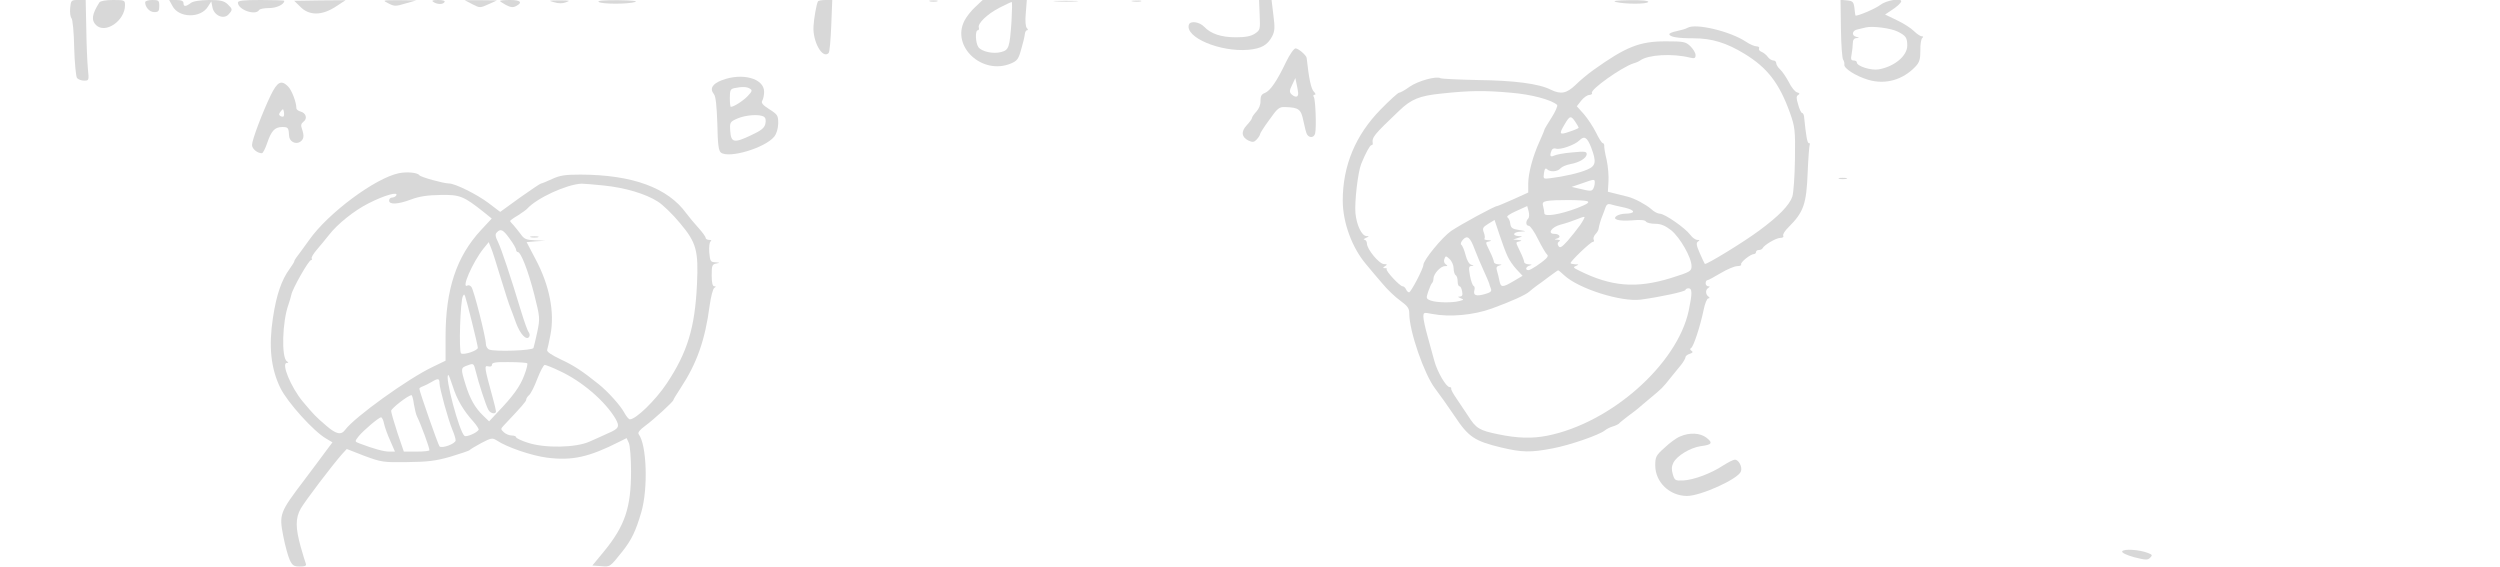
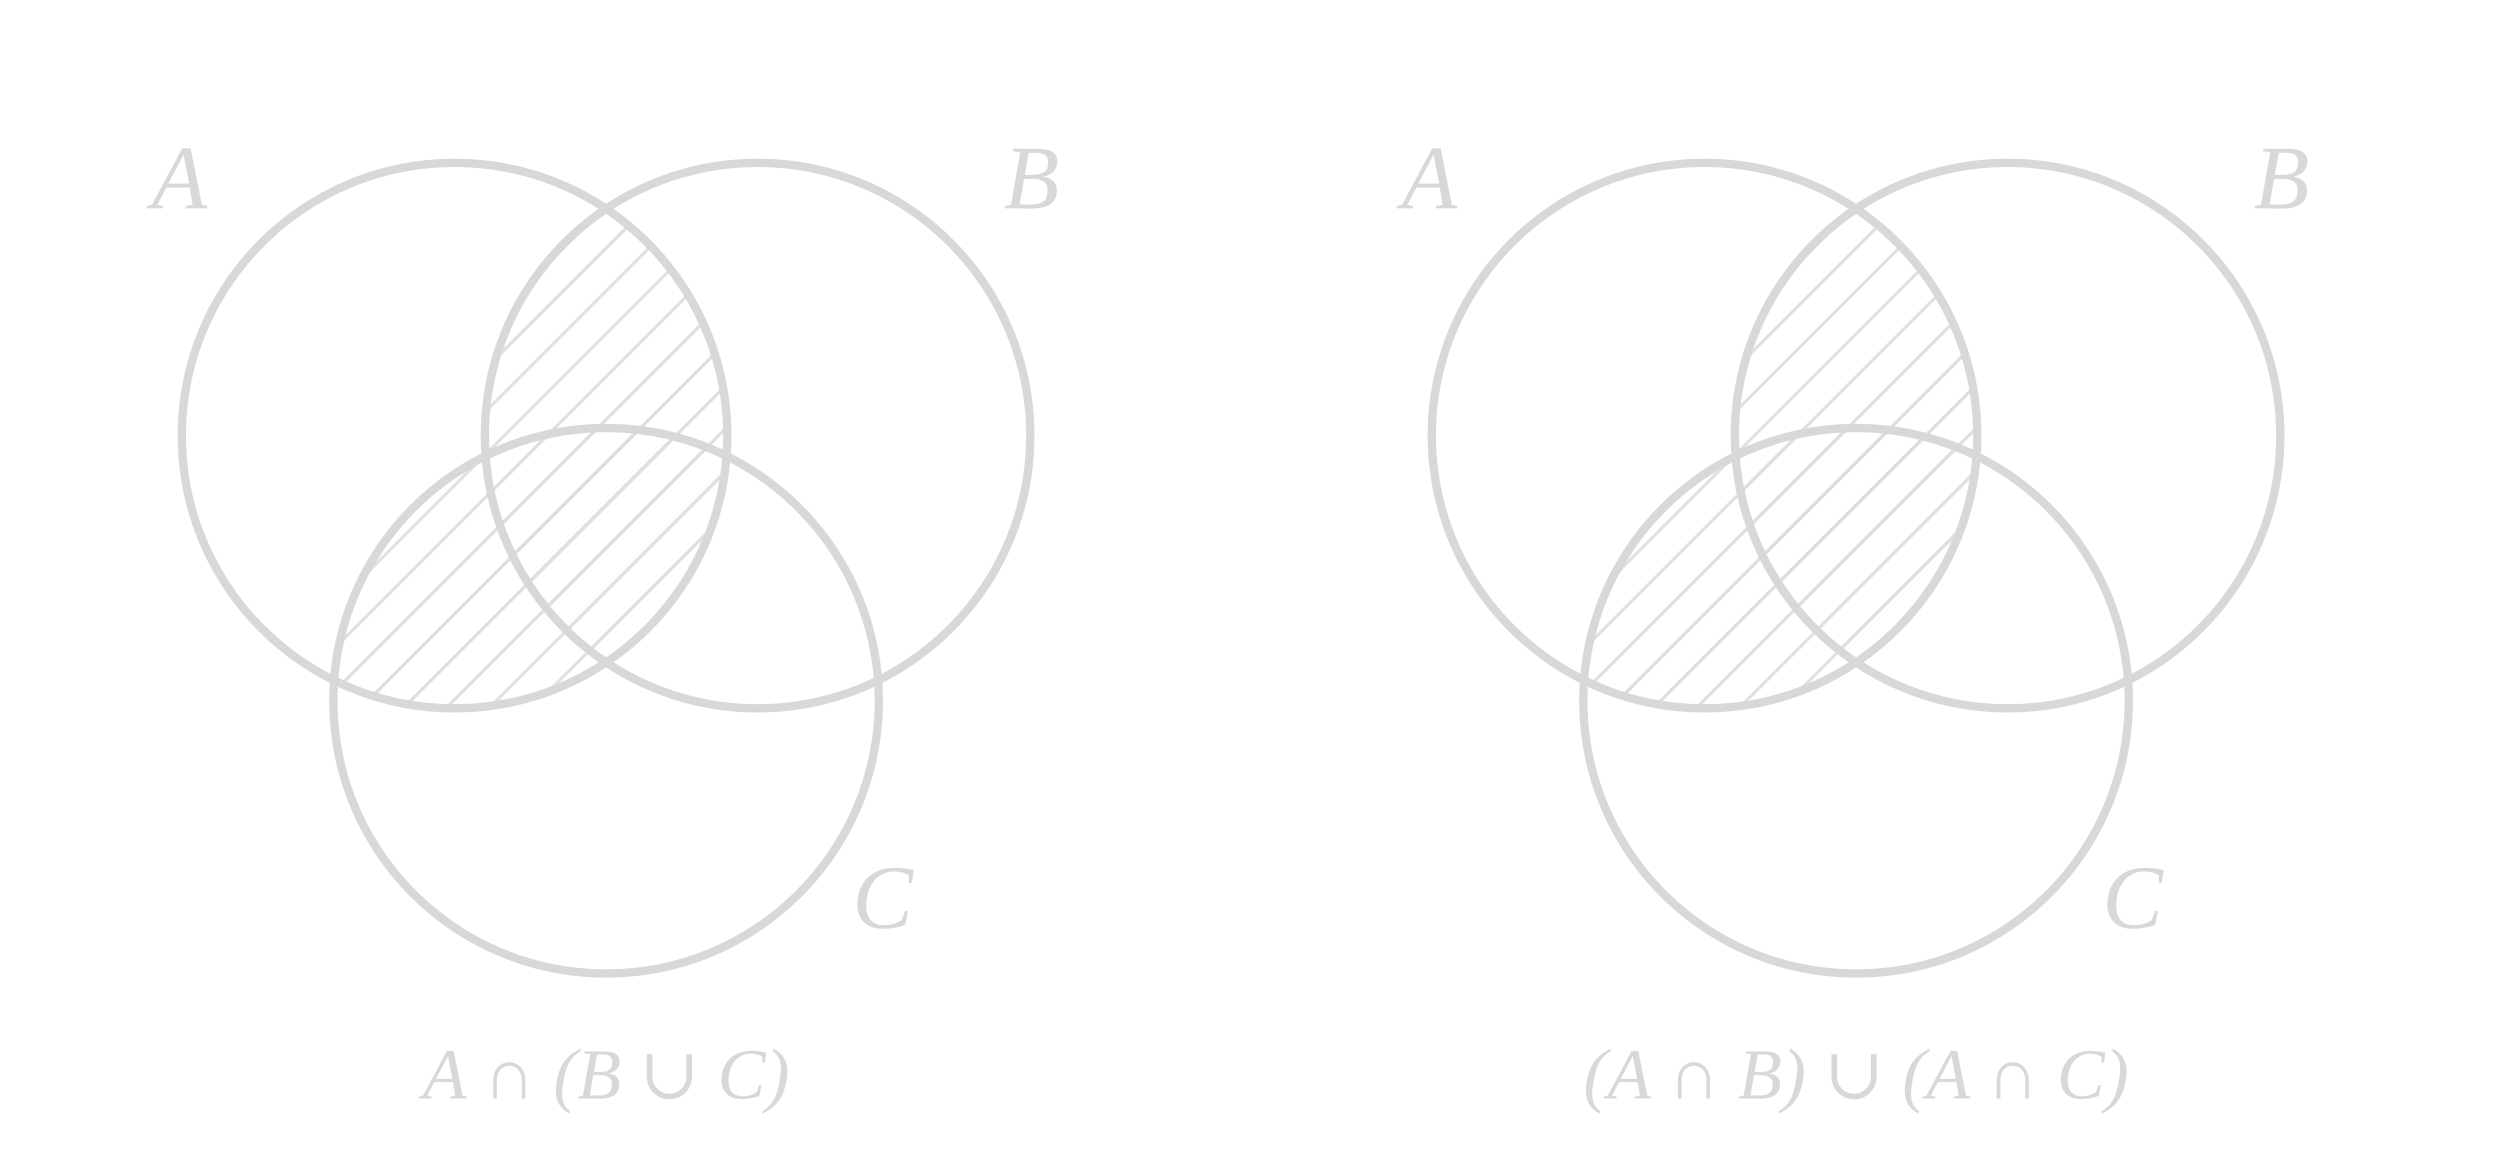
- <svg xmlns="http://www.w3.org/2000/svg" version="1.0" width="1240pt" height="281pt" viewBox="0 0 1240 281" preserveAspectRatio="xMidYMid meet">
-   <style>path{fill:#d8d8d8}@media(prefers-color-scheme:light){path{fill:#1a1a1a}}</style>
-   <g transform="translate(0,281) scale(0.1,-0.1)" class="ink" stroke="none">
-     <path d="M348 2770 c-2 -22 1 -45 7 -51 5 -5 12 -71 13 -147 2 -75 9 -143 14 -149 6 -7 22 -13 35 -13 24 0 25 1 19 58 -3 31 -7 121 -8 199 l-3 143 -36 0 c-36 0 -37 -1 -41 -40z" />
-     <path d="M493 2798 c-37 -58 -41 -88 -17 -112 46 -46 144 21 144 98 0 25 -2 26 -59 26 -37 0 -63 -5 -68 -12z" />
-     <path d="M720 2799 c0 -25 22 -49 45 -49 21 0 25 5 25 30 0 28 -3 30 -35 30 -19 0 -35 -5 -35 -11z" />
-     <path d="M855 2781 c31 -61 141 -63 177 -3 l16 25 6 -31 c9 -40 56 -60 80 -33 21 23 20 26 -6 51 -18 16 -35 20 -92 20 -47 -1 -78 -6 -90 -15 -25 -19 -36 -19 -36 0 0 10 -11 15 -35 15 l-36 0 16 -29z" />
-     <path d="M1180 2797 c0 -35 87 -66 105 -37 3 6 26 10 50 10 37 0 75 18 75 36 0 2 -52 4 -115 4 -90 0 -115 -3 -115 -13z" />
-     <path d="M1490 2776 c43 -44 107 -44 175 1 l49 32 -127 -1 -128 -2 31 -30z" />
-     <path d="M1927 2793 c29 -15 36 -15 85 0 l53 15 -85 1 c-84 0 -85 0 -53 -16z" />
-     <path d="M2150 2800 c20 -13 47 -13 55 0 4 6 -9 10 -32 10 -28 0 -34 -3 -23 -10z" />
-     <path d="M2343 2789 c37 -19 38 -19 80 0 l42 19 -80 1 -80 0 38 -20z" />
-     <path d="M2480 2805 c0 -2 14 -11 30 -20 23 -12 35 -13 50 -5 34 18 22 30 -30 30 -27 0 -50 -2 -50 -5z" />
-     <path d="M2748 2799 c22 -7 43 -7 60 0 23 8 17 9 -33 9 -55 0 -57 -1 -27 -9z" />
-     <path d="M2970 2800 c18 -11 144 -11 180 0 16 5 -15 8 -85 9 -74 0 -105 -2 -95 -9z" />
-     <path d="M4057 2803 c-7 -12 -20 -84 -22 -123 -5 -76 45 -165 75 -133 5 4 10 65 13 136 l5 127 -33 0 c-19 0 -36 -3 -38 -7z" />
-     <path d="M4613 2803 c9 -2 25 -2 35 0 9 3 1 5 -18 5 -19 0 -27 -2 -17 -5z" />
-     <path d="M4838 2776 c-21 -19 -45 -50 -54 -68 -67 -129 88 -272 230 -213 31 13 38 22 51 70 9 30 17 63 18 75 1 11 6 20 11 20 6 0 6 4 -1 11 -6 6 -9 35 -5 75 l5 64 -110 0 -109 0 -36 -34z m179 -73 c-9 -129 -13 -141 -51 -151 -39 -11 -97 2 -113 24 -15 21 -17 84 -3 84 5 0 7 6 5 13 -7 20 40 66 101 98 31 16 59 29 62 29 3 0 2 -44 -1 -97z" />
-     <path d="M5238 2803 c29 -2 74 -2 100 0 26 2 2 3 -53 3 -55 0 -76 -1 -47 -3z" />
-     <path d="M5618 2803 c12 -2 30 -2 40 0 9 3 -1 5 -23 4 -22 0 -30 -2 -17 -4z" />
-     <path d="M6248 2736 c3 -72 3 -75 -24 -93 -20 -13 -47 -18 -94 -18 -72 0 -124 17 -157 52 -24 25 -69 31 -76 11 -21 -63 155 -137 295 -125 64 6 95 23 118 67 13 25 14 44 6 105 l-9 75 -31 0 -31 0 3 -74z" />
-     <path d="M8015 2800 c45 -11 153 -11 160 0 4 6 -29 10 -92 9 -67 -1 -88 -4 -68 -9z" />
-     <path d="M9131 2668 c1 -79 6 -148 11 -154 5 -7 7 -18 6 -24 -4 -19 58 -58 119 -76 85 -25 171 0 233 65 21 22 25 37 25 81 -1 30 4 58 10 62 6 5 5 8 -3 8 -7 0 -25 12 -39 26 -15 15 -53 39 -85 54 l-58 28 27 18 c32 20 53 40 53 48 0 17 -75 4 -103 -18 -26 -20 -117 -58 -124 -53 -1 1 -3 18 -5 37 -4 31 -8 35 -37 38 l-32 3 2 -143z m282 -15 c40 -20 47 -30 47 -69 0 -51 -63 -104 -141 -118 -38 -7 -109 16 -109 34 0 6 -7 10 -16 10 -13 0 -15 7 -10 31 3 17 6 42 6 55 0 16 6 24 18 25 16 1 16 2 0 6 -26 6 -22 32 5 37 12 3 31 7 42 10 34 8 125 -4 158 -21z" />
-     <path d="M8370 2672 c-8 -5 -32 -12 -52 -16 -21 -4 -38 -11 -38 -15 0 -14 40 -21 121 -21 89 0 162 -22 252 -77 113 -69 172 -145 225 -292 25 -71 27 -86 25 -228 -1 -85 -7 -169 -13 -188 -14 -42 -67 -97 -165 -169 -75 -56 -263 -171 -269 -165 -2 2 -13 26 -25 53 -17 39 -19 51 -9 58 10 6 9 8 -3 8 -9 0 -25 11 -35 25 -25 34 -127 105 -151 105 -10 0 -30 10 -43 23 -27 23 -81 52 -115 61 -11 3 -38 9 -60 15 l-40 10 3 50 c2 27 -2 75 -9 108 -8 32 -13 64 -12 71 0 6 -3 12 -7 12 -5 0 -20 24 -34 53 -14 28 -41 69 -60 91 l-35 39 22 28 c12 15 30 28 40 28 10 1 16 5 13 10 -10 16 149 129 207 147 12 3 27 10 32 14 40 29 160 36 248 14 22 -5 27 -3 27 13 0 11 -12 30 -26 44 -23 22 -34 24 -122 24 -130 0 -197 -27 -357 -141 -27 -19 -68 -53 -90 -75 -45 -43 -73 -48 -123 -24 -58 30 -183 46 -362 48 -96 2 -180 6 -185 9 -20 12 -111 -13 -153 -42 -23 -17 -47 -30 -53 -30 -5 0 -46 -37 -90 -82 -126 -128 -189 -280 -189 -453 0 -108 46 -234 116 -316 21 -26 58 -69 82 -97 23 -28 62 -65 87 -83 37 -27 45 -38 45 -64 0 -88 74 -301 128 -372 20 -26 64 -88 97 -137 69 -104 99 -124 233 -156 101 -24 144 -25 253 -4 86 16 232 67 259 89 8 7 26 16 40 20 14 4 27 11 30 14 3 4 23 20 45 37 22 16 45 34 51 39 6 6 33 28 59 50 58 48 62 52 100 100 17 20 40 50 53 65 12 15 22 33 22 38 0 6 10 14 21 17 15 5 18 9 9 15 -8 5 -9 10 -2 14 12 7 45 107 62 189 6 31 17 57 23 57 8 0 8 3 2 8 -16 11 -17 34 -3 43 10 7 10 9 1 9 -7 0 -13 7 -13 15 0 8 4 15 8 15 5 0 34 16 66 35 32 19 69 35 83 35 13 0 22 4 19 8 -6 10 47 52 64 52 5 0 10 5 10 10 0 6 6 10 14 10 8 0 16 4 18 8 7 16 67 52 88 52 12 0 18 4 15 11 -4 5 8 25 27 43 74 74 88 114 94 270 3 72 8 134 10 138 3 5 1 8 -4 8 -8 0 -14 34 -24 133 -1 9 -6 17 -10 17 -4 0 -13 18 -19 41 -10 32 -10 42 0 48 9 6 8 9 -6 13 -10 3 -28 25 -40 50 -13 24 -32 53 -43 63 -11 10 -20 24 -20 32 0 7 -6 13 -14 13 -8 0 -21 8 -28 18 -7 10 -21 21 -31 25 -10 4 -15 11 -12 17 3 5 -2 10 -12 10 -10 0 -34 10 -53 23 -78 52 -250 93 -290 69z m-875 -322 c99 -8 198 -34 228 -60 5 -4 -8 -33 -27 -63 -20 -31 -36 -58 -36 -61 0 -3 -11 -29 -24 -58 -33 -72 -56 -157 -56 -210 l0 -43 -75 -34 c-41 -18 -76 -33 -79 -33 -11 1 -182 -92 -229 -124 -44 -31 -137 -144 -137 -168 0 -18 -62 -136 -71 -136 -5 0 -12 7 -15 15 -4 8 -11 15 -17 15 -14 0 -86 78 -79 85 3 3 -1 5 -9 5 -11 0 -11 2 1 10 12 8 11 10 -5 10 -24 0 -85 74 -85 102 0 10 -6 18 -12 19 -7 0 -4 4 7 9 17 7 17 9 3 9 -24 1 -49 54 -55 113 -5 55 12 205 29 246 21 52 43 92 50 92 5 0 7 3 7 8 -5 31 3 41 130 162 60 58 101 75 211 86 139 15 213 16 345 4z m319 -145 c9 -13 16 -26 16 -29 0 -2 -20 -11 -45 -19 -51 -18 -54 -13 -24 37 25 43 31 44 53 11z m78 -126 c27 -71 24 -92 -19 -110 -38 -17 -117 -35 -184 -43 -34 -4 -35 -4 -31 25 3 22 8 27 15 20 16 -16 52 -13 67 4 7 8 28 17 49 21 45 8 81 30 81 50 0 13 -11 14 -72 8 -40 -3 -81 -11 -90 -16 -19 -9 -23 -1 -12 26 3 8 12 12 21 9 20 -8 94 18 116 40 25 25 39 17 59 -34z m18 -176 c0 -10 -4 -23 -8 -30 -8 -12 -14 -12 -72 2 l-35 8 50 17 c65 23 65 23 65 3z m-37 -91 c13 -6 0 -14 -50 -34 -85 -32 -163 -45 -163 -26 0 7 -3 23 -6 35 -5 17 -1 22 18 26 38 7 182 6 201 -1z m186 -32 c54 -13 55 -29 1 -30 -14 0 -32 -5 -40 -10 -27 -18 7 -28 75 -23 40 4 65 2 69 -6 4 -6 24 -11 46 -11 28 0 49 -9 79 -32 44 -36 101 -135 101 -178 0 -25 -6 -29 -102 -59 -172 -53 -296 -43 -456 37 -29 14 -31 17 -15 23 16 7 15 8 -4 8 -13 1 -23 3 -23 6 0 10 99 105 110 105 6 0 8 5 5 11 -4 5 0 18 8 27 9 9 16 22 16 27 2 15 11 47 21 70 4 11 11 28 14 38 4 12 12 17 23 14 10 -3 42 -11 72 -17z m-479 -54 c-14 -14 -12 -36 3 -36 7 0 28 -30 46 -67 19 -38 39 -71 44 -75 6 -4 5 -11 -4 -20 -24 -23 -77 -58 -88 -58 -18 0 -13 18 7 23 13 4 11 5 -5 6 -13 0 -23 6 -23 11 0 6 -9 30 -20 52 -24 50 -24 46 -2 51 12 3 10 5 -8 7 l-25 2 25 8 c24 8 24 8 3 9 -36 2 -27 21 10 22 30 2 30 2 -8 8 -33 5 -41 10 -44 31 -1 14 -8 28 -14 32 -7 4 11 17 43 31 l55 25 7 -26 c4 -15 3 -31 -2 -36z m257 -33 c-15 -21 -43 -56 -62 -78 -29 -32 -38 -37 -45 -25 -6 9 -5 17 3 22 8 5 5 8 -8 9 -17 1 -17 2 -2 6 22 6 12 23 -13 23 -37 0 -15 34 31 46 24 6 60 18 79 26 19 8 37 14 39 12 2 -2 -8 -21 -22 -41z m-360 -153 c8 -19 29 -49 45 -66 l30 -32 -44 -26 c-56 -33 -64 -33 -71 2 -3 15 -8 37 -12 49 -5 16 -2 22 12 26 15 4 14 5 -4 6 -13 0 -23 6 -23 11 0 6 -9 30 -20 52 -24 50 -24 46 -2 51 12 3 10 5 -7 6 -13 0 -22 4 -18 7 3 3 2 17 -3 30 -8 21 -6 27 22 44 l31 19 24 -72 c13 -40 31 -88 40 -107z m-162 32 c10 -26 29 -72 43 -102 14 -30 26 -59 28 -65 1 -5 5 -18 9 -27 5 -13 -2 -19 -31 -27 -43 -12 -58 -6 -51 20 3 10 1 19 -4 21 -5 2 -13 24 -18 51 -7 40 -6 47 8 48 13 1 13 2 -2 6 -10 3 -21 21 -28 49 -6 24 -16 47 -21 50 -5 3 -2 14 8 25 22 24 36 13 59 -49z m-105 -93 c0 -15 5 -31 10 -34 6 -3 10 -17 10 -31 0 -13 4 -24 9 -24 5 0 11 -11 13 -25 4 -18 1 -25 -11 -26 -12 0 -11 -2 3 -8 18 -7 18 -8 -5 -14 -36 -10 -114 -8 -142 2 -24 9 -24 12 -13 45 7 20 15 39 19 42 4 4 7 14 7 23 1 23 35 61 57 61 14 0 15 2 4 9 -8 5 -11 16 -7 26 6 17 8 17 26 0 11 -10 20 -31 20 -46z m548 -34 c71 -67 284 -134 381 -121 96 13 221 40 221 48 0 4 7 8 15 8 19 0 19 -25 1 -111 -57 -266 -386 -557 -701 -620 -75 -15 -148 -13 -244 7 -93 19 -110 29 -149 91 -17 26 -44 66 -59 88 -15 22 -27 43 -25 48 1 4 -2 7 -8 7 -17 0 -61 75 -76 131 -8 30 -24 86 -34 124 -11 39 -20 81 -20 93 0 23 2 23 43 15 87 -17 207 -6 297 27 94 34 169 68 186 84 7 6 22 19 35 28 13 9 42 30 64 47 22 16 41 30 43 30 2 1 15 -10 30 -24z" />
-     <path d="M6379 2503 c-45 -95 -79 -144 -105 -154 -17 -6 -22 -16 -22 -39 1 -18 -7 -39 -20 -53 -12 -13 -22 -27 -22 -32 0 -5 -12 -21 -26 -36 -30 -32 -26 -60 10 -77 20 -9 27 -7 40 7 9 10 16 21 16 26 0 4 20 36 46 71 40 57 49 64 77 63 69 -2 80 -10 92 -69 6 -30 14 -61 18 -67 12 -19 35 -16 40 5 7 27 2 166 -6 180 -5 7 -3 12 3 12 7 0 6 6 -3 15 -14 13 -25 66 -36 168 -2 13 -41 47 -55 47 -8 0 -29 -30 -47 -67z m60 -155 c1 -21 -14 -23 -33 -6 -11 11 -11 19 3 47 l16 34 6 -29 c4 -16 7 -37 8 -46z" />
-     <path d="M3580 2412 c-47 -18 -61 -42 -39 -69 9 -10 14 -58 17 -147 2 -103 6 -134 18 -143 40 -30 218 23 264 79 12 15 19 39 20 66 0 39 -3 44 -44 70 -33 21 -42 32 -35 43 5 8 9 28 9 44 0 66 -108 96 -210 57z m140 -42 c12 -7 11 -13 -10 -35 -22 -24 -70 -55 -85 -55 -3 0 -5 20 -5 44 0 38 3 45 23 49 39 8 62 7 77 -3z m69 -139 c9 -6 11 -18 7 -36 -5 -20 -21 -33 -71 -56 -84 -40 -99 -37 -103 21 -3 43 -1 46 35 62 42 18 110 23 132 9z" />
-     <path d="M1343 2338 c-41 -85 -93 -222 -93 -247 0 -19 26 -41 49 -41 5 0 17 23 26 50 21 62 38 80 76 80 28 0 31 -4 33 -44 1 -27 31 -44 54 -30 19 13 22 28 10 64 -7 18 -5 27 8 37 20 15 12 43 -16 50 -11 3 -20 10 -20 17 0 29 -23 89 -41 107 -34 34 -53 24 -86 -43z m64 -105 c-3 -3 -11 -2 -17 2 -8 5 -7 11 2 22 12 15 13 14 16 -1 2 -10 1 -20 -1 -23z" />
-     <path d="M1979 1951 c-118 -24 -353 -199 -446 -332 -29 -40 -57 -79 -63 -86 -5 -7 -10 -15 -10 -18 0 -4 -11 -21 -23 -38 -40 -54 -66 -129 -83 -242 -22 -142 -11 -252 37 -350 35 -71 165 -215 226 -250 l32 -19 -27 -36 c-15 -21 -67 -90 -115 -154 -120 -158 -123 -167 -102 -275 9 -47 24 -101 32 -118 13 -28 21 -33 50 -33 26 0 34 4 30 14 -3 7 -14 44 -25 82 -27 97 -27 144 0 192 22 38 157 216 205 270 l23 25 87 -34 c84 -31 94 -33 213 -31 102 1 142 6 215 27 49 15 92 29 95 33 3 4 29 19 58 35 48 25 54 26 75 13 52 -35 174 -76 250 -86 126 -16 209 3 359 79 l36 18 11 -24 c6 -13 11 -76 11 -140 0 -181 -30 -271 -135 -399 l-57 -69 43 -3 c46 -4 43 -6 107 74 44 56 65 98 93 194 34 117 27 334 -13 386 -6 8 5 22 31 41 45 33 141 121 141 129 0 3 16 29 35 58 81 123 122 237 145 411 6 43 16 83 23 87 9 6 9 8 0 8 -9 0 -13 18 -13 54 0 49 2 55 23 59 20 4 19 4 -4 6 -25 1 -27 5 -31 49 -2 26 1 50 6 54 7 5 4 8 -6 8 -10 0 -18 5 -18 10 0 6 -16 28 -36 50 -19 21 -46 53 -60 72 -92 127 -267 191 -524 192 -78 0 -103 -4 -142 -22 -26 -12 -50 -22 -54 -22 -4 0 -51 -32 -105 -70 l-98 -71 -58 44 c-57 43 -166 97 -196 97 -27 0 -142 32 -147 41 -9 13 -61 18 -101 10z m1015 -61 c107 -11 208 -41 269 -80 24 -15 74 -63 110 -107 81 -96 92 -136 84 -303 -10 -215 -47 -337 -150 -492 -56 -84 -153 -178 -183 -178 -5 0 -18 15 -28 34 -18 34 -81 104 -126 140 -81 65 -123 93 -188 123 -48 23 -72 39 -68 48 2 7 10 40 16 73 22 112 -4 247 -75 379 l-43 82 46 4 47 3 -51 2 c-43 2 -54 6 -70 29 -10 14 -27 34 -36 45 -10 10 -18 20 -18 22 0 2 17 15 38 27 20 13 42 28 47 34 48 53 196 121 270 124 11 0 60 -4 109 -9z m-1029 -50 c-3 -5 -13 -10 -21 -10 -8 0 -14 -7 -14 -15 0 -21 44 -19 110 6 40 15 80 21 145 22 97 2 115 -6 217 -87 l37 -30 -54 -58 c-121 -131 -175 -293 -175 -528 l0 -119 -64 -31 c-121 -57 -389 -250 -434 -312 -20 -27 -44 -22 -92 19 -55 47 -64 57 -118 121 -59 71 -109 192 -79 192 9 0 9 2 0 8 -28 18 -23 198 8 282 5 14 11 35 14 48 5 29 86 172 98 172 4 0 6 4 3 8 -3 5 9 24 25 43 16 19 44 52 61 74 42 54 124 120 195 156 80 41 152 61 138 39z m563 -214 c18 -24 32 -49 32 -55 0 -6 4 -11 8 -11 16 0 52 -94 82 -211 28 -112 29 -117 15 -185 -8 -38 -17 -74 -19 -80 -5 -13 -190 -19 -219 -8 -9 3 -17 16 -17 28 0 32 -60 269 -72 283 -6 7 -14 10 -19 7 -34 -20 25 115 79 183 l26 32 11 -27 c7 -15 28 -83 49 -152 21 -69 42 -134 47 -145 4 -11 18 -46 29 -78 21 -56 52 -88 65 -67 4 6 2 16 -3 23 -6 7 -22 53 -37 102 -52 172 -98 310 -115 345 -13 26 -15 38 -6 47 19 21 32 14 64 -31z m-188 -410 c16 -65 30 -124 30 -131 0 -14 -69 -37 -83 -28 -12 7 -4 264 9 284 9 15 6 24 44 -125z m275 -208 c3 -3 -3 -30 -15 -60 -20 -54 -55 -103 -134 -185 l-40 -43 -29 28 c-41 39 -66 84 -88 155 -25 81 -24 83 11 95 29 11 30 10 40 -31 14 -57 50 -168 62 -189 9 -19 38 -25 38 -8 0 5 -7 35 -16 67 -42 153 -43 161 -23 156 12 -3 19 0 19 8 0 11 19 14 85 13 47 0 87 -3 90 -6z m161 -38 c109 -50 225 -149 277 -237 22 -39 17 -49 -37 -72 -22 -10 -63 -29 -91 -41 -68 -31 -222 -34 -307 -6 -32 10 -58 23 -58 27 0 5 -10 9 -22 9 -12 0 -29 7 -39 16 -16 15 -16 17 -1 33 90 95 112 120 112 129 0 5 6 15 14 22 8 6 27 43 41 81 15 38 31 69 37 69 5 0 39 -13 74 -30z m-530 -77 c20 -64 53 -120 101 -173 17 -19 29 -38 27 -42 -9 -15 -60 -37 -70 -30 -26 19 -101 302 -80 302 2 0 12 -26 22 -57z m-66 16 c0 -25 43 -181 64 -231 9 -21 16 -44 16 -52 0 -17 -68 -42 -80 -30 -7 8 -100 273 -100 286 0 3 8 9 18 12 9 3 28 13 42 21 33 20 40 19 40 -6z m-127 -104 c4 -24 11 -53 16 -62 18 -36 61 -152 61 -166 0 -4 -29 -7 -64 -7 l-63 0 -32 94 c-17 52 -31 101 -31 108 0 12 85 78 101 78 3 0 9 -20 12 -45z m-148 -97 c4 -18 18 -57 31 -85 l23 -53 -29 0 c-26 0 -77 14 -148 41 -23 9 -23 9 -4 34 23 29 101 95 112 95 5 0 12 -15 15 -32z" />
-     <path d="M2633 1633 c9 -2 25 -2 35 0 9 3 1 5 -18 5 -19 0 -27 -2 -17 -5z" />
-     <path d="M9123 1923 c9 -2 25 -2 35 0 9 3 1 5 -18 5 -19 0 -27 -2 -17 -5z" />
-     <path d="M8333 645 c-18 -7 -52 -32 -77 -56 -42 -37 -46 -46 -46 -87 0 -83 70 -151 157 -152 69 0 256 85 268 122 8 22 -11 58 -30 58 -8 0 -33 -13 -57 -28 -60 -40 -146 -72 -198 -75 -41 -2 -44 0 -53 31 -7 24 -6 39 3 57 19 36 84 74 135 82 57 7 62 16 29 42 -31 24 -84 27 -131 6z" />
-     <path d="M10526 75 c-2 -7 21 -18 60 -29 56 -14 67 -15 79 -2 12 12 11 15 -13 24 -42 16 -120 21 -126 7z" />
+ <svg xmlns="http://www.w3.org/2000/svg" width="660" height="310" viewBox="0 0 660 310">
+   <style>
+     .ink { stroke:#d8d8d8; fill:none; stroke-width:2.2; stroke-linecap:round; }
+     .ink-thin { stroke:#d8d8d8; fill:none; stroke-width:1.6; stroke-linecap:round; }
+     .txt { fill:#d8d8d8; stroke:none; font-family:Georgia,'Times New Roman',serif; font-style:italic; }
+     .fill { fill:#d8d8d8; stroke:none; }
+     .hl { stroke:#d8d8d8; }
+     .dashed { stroke-dasharray:7 6; }
+     @media (prefers-color-scheme: light) {
+       .ink, .ink-thin { stroke:#1a1a1a; }
+       .txt, .fill { fill:#1a1a1a; }
+       .hl { stroke:#1a1a1a; }
+     }
+   </style>
+   <defs>
+     <pattern id="hatch" width="8" height="8" patternTransform="rotate(45)" patternUnits="userSpaceOnUse">
+       <line class="hl" x1="0" y1="0" x2="0" y2="8" stroke-width="1.6" />
+     </pattern>
+     <pattern id="dots" width="16" height="16" patternUnits="userSpaceOnUse">
+       <circle class="fill" cx="4" cy="4" r="1.7" />
+       <circle class="fill" cx="12" cy="12" r="1.7" />
+     </pattern>
+     <clipPath id="c7a">
+       <circle cx="110" cy="115" r="72" />
+     </clipPath>
+   </defs>
+   <g transform="translate(10,0)">
+     <g clip-path="url(#c7a)">
+       <circle cx="190" cy="115" r="72" fill="url(#hatch)" />
+     </g>
+     <g clip-path="url(#c7a)">
+       <circle cx="150" cy="185" r="72" fill="url(#hatch)" />
+     </g>
+     <circle class="ink" cx="110" cy="115" r="72" />
+     <circle class="ink" cx="190" cy="115" r="72" />
+     <circle class="ink" cx="150" cy="185" r="72" />
+     <text class="txt" x="30" y="55" font-size="24">A</text>
+     <text class="txt" x="255" y="55" font-size="24">B</text>
+     <text class="txt" x="215" y="245" font-size="24">C</text>
+     <text class="txt" x="150" y="290" font-size="19" text-anchor="middle">A ∩ (B ∪ C)</text>
+   </g>
+   <g transform="translate(340,0)">
+     <g clip-path="url(#c7a)">
+       <circle cx="190" cy="115" r="72" fill="url(#hatch)" />
+     </g>
+     <g clip-path="url(#c7a)">
+       <circle cx="150" cy="185" r="72" fill="url(#hatch)" />
+     </g>
+     <circle class="ink" cx="110" cy="115" r="72" />
+     <circle class="ink" cx="190" cy="115" r="72" />
+     <circle class="ink" cx="150" cy="185" r="72" />
+     <text class="txt" x="30" y="55" font-size="24">A</text>
+     <text class="txt" x="255" y="55" font-size="24">B</text>
+     <text class="txt" x="215" y="245" font-size="24">C</text>
+     <text class="txt" x="150" y="290" font-size="19" text-anchor="middle">(A ∩ B) ∪ (A ∩ C)</text>
  </g>
</svg>
